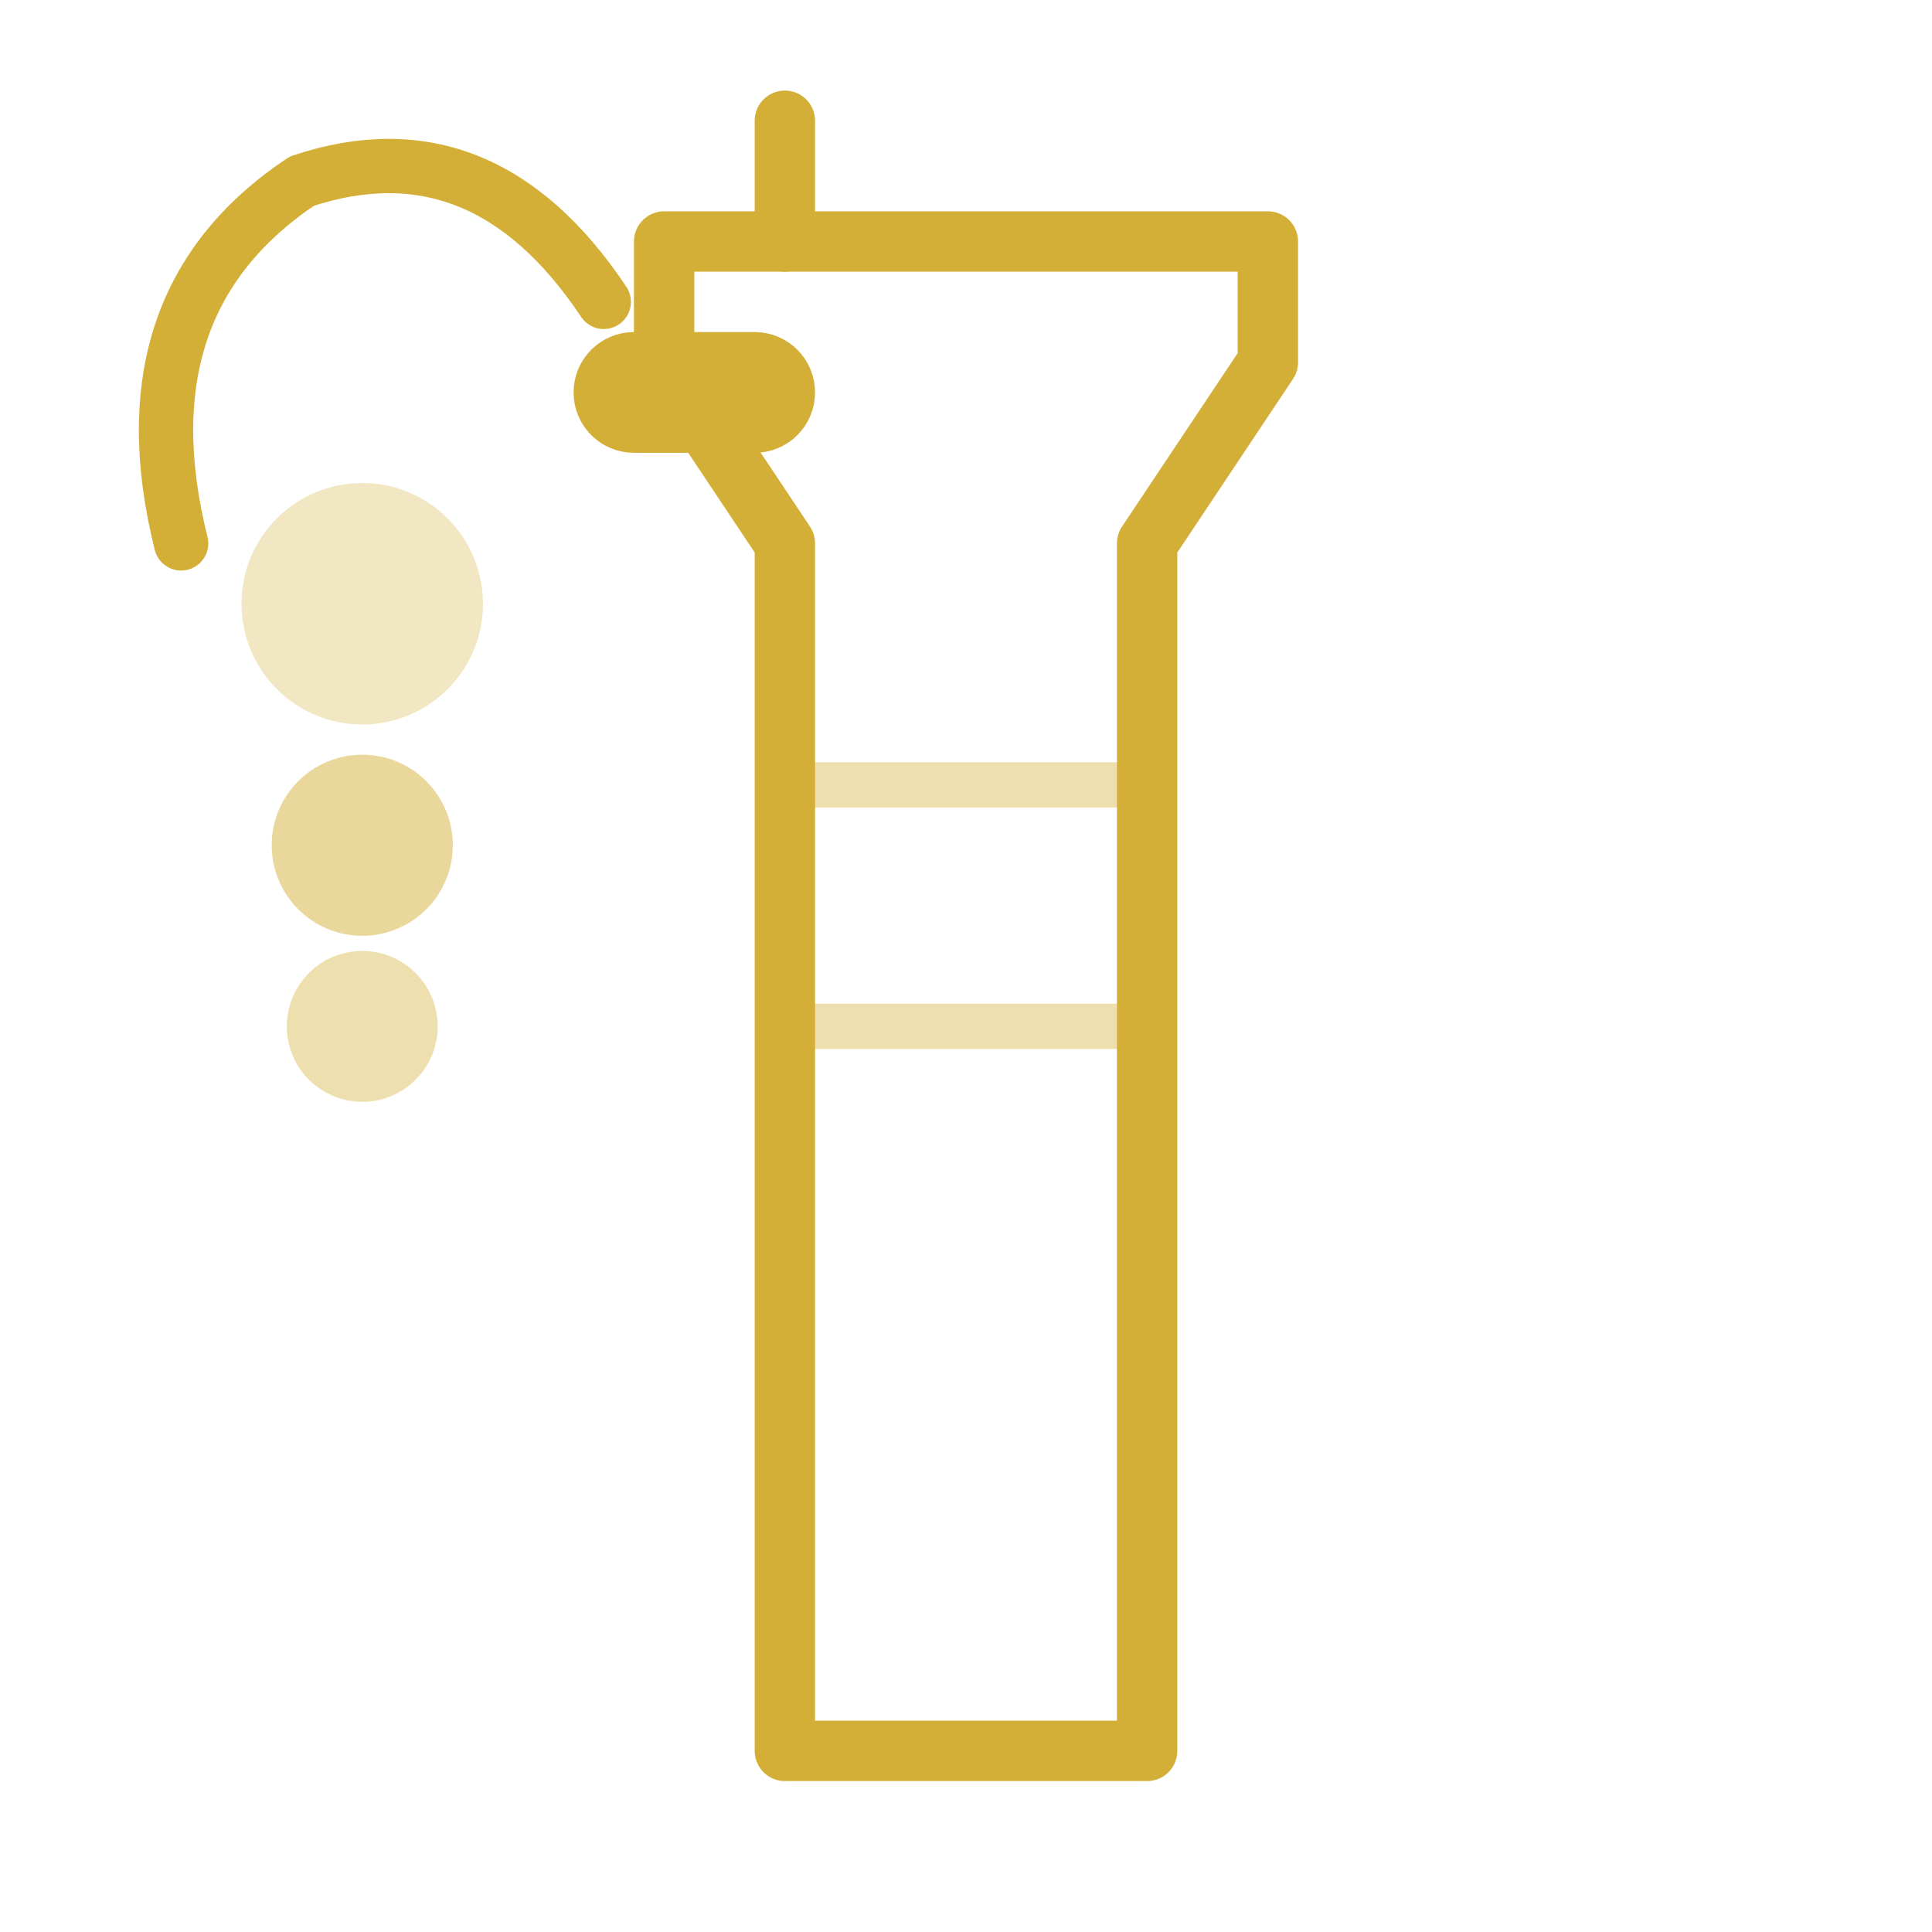
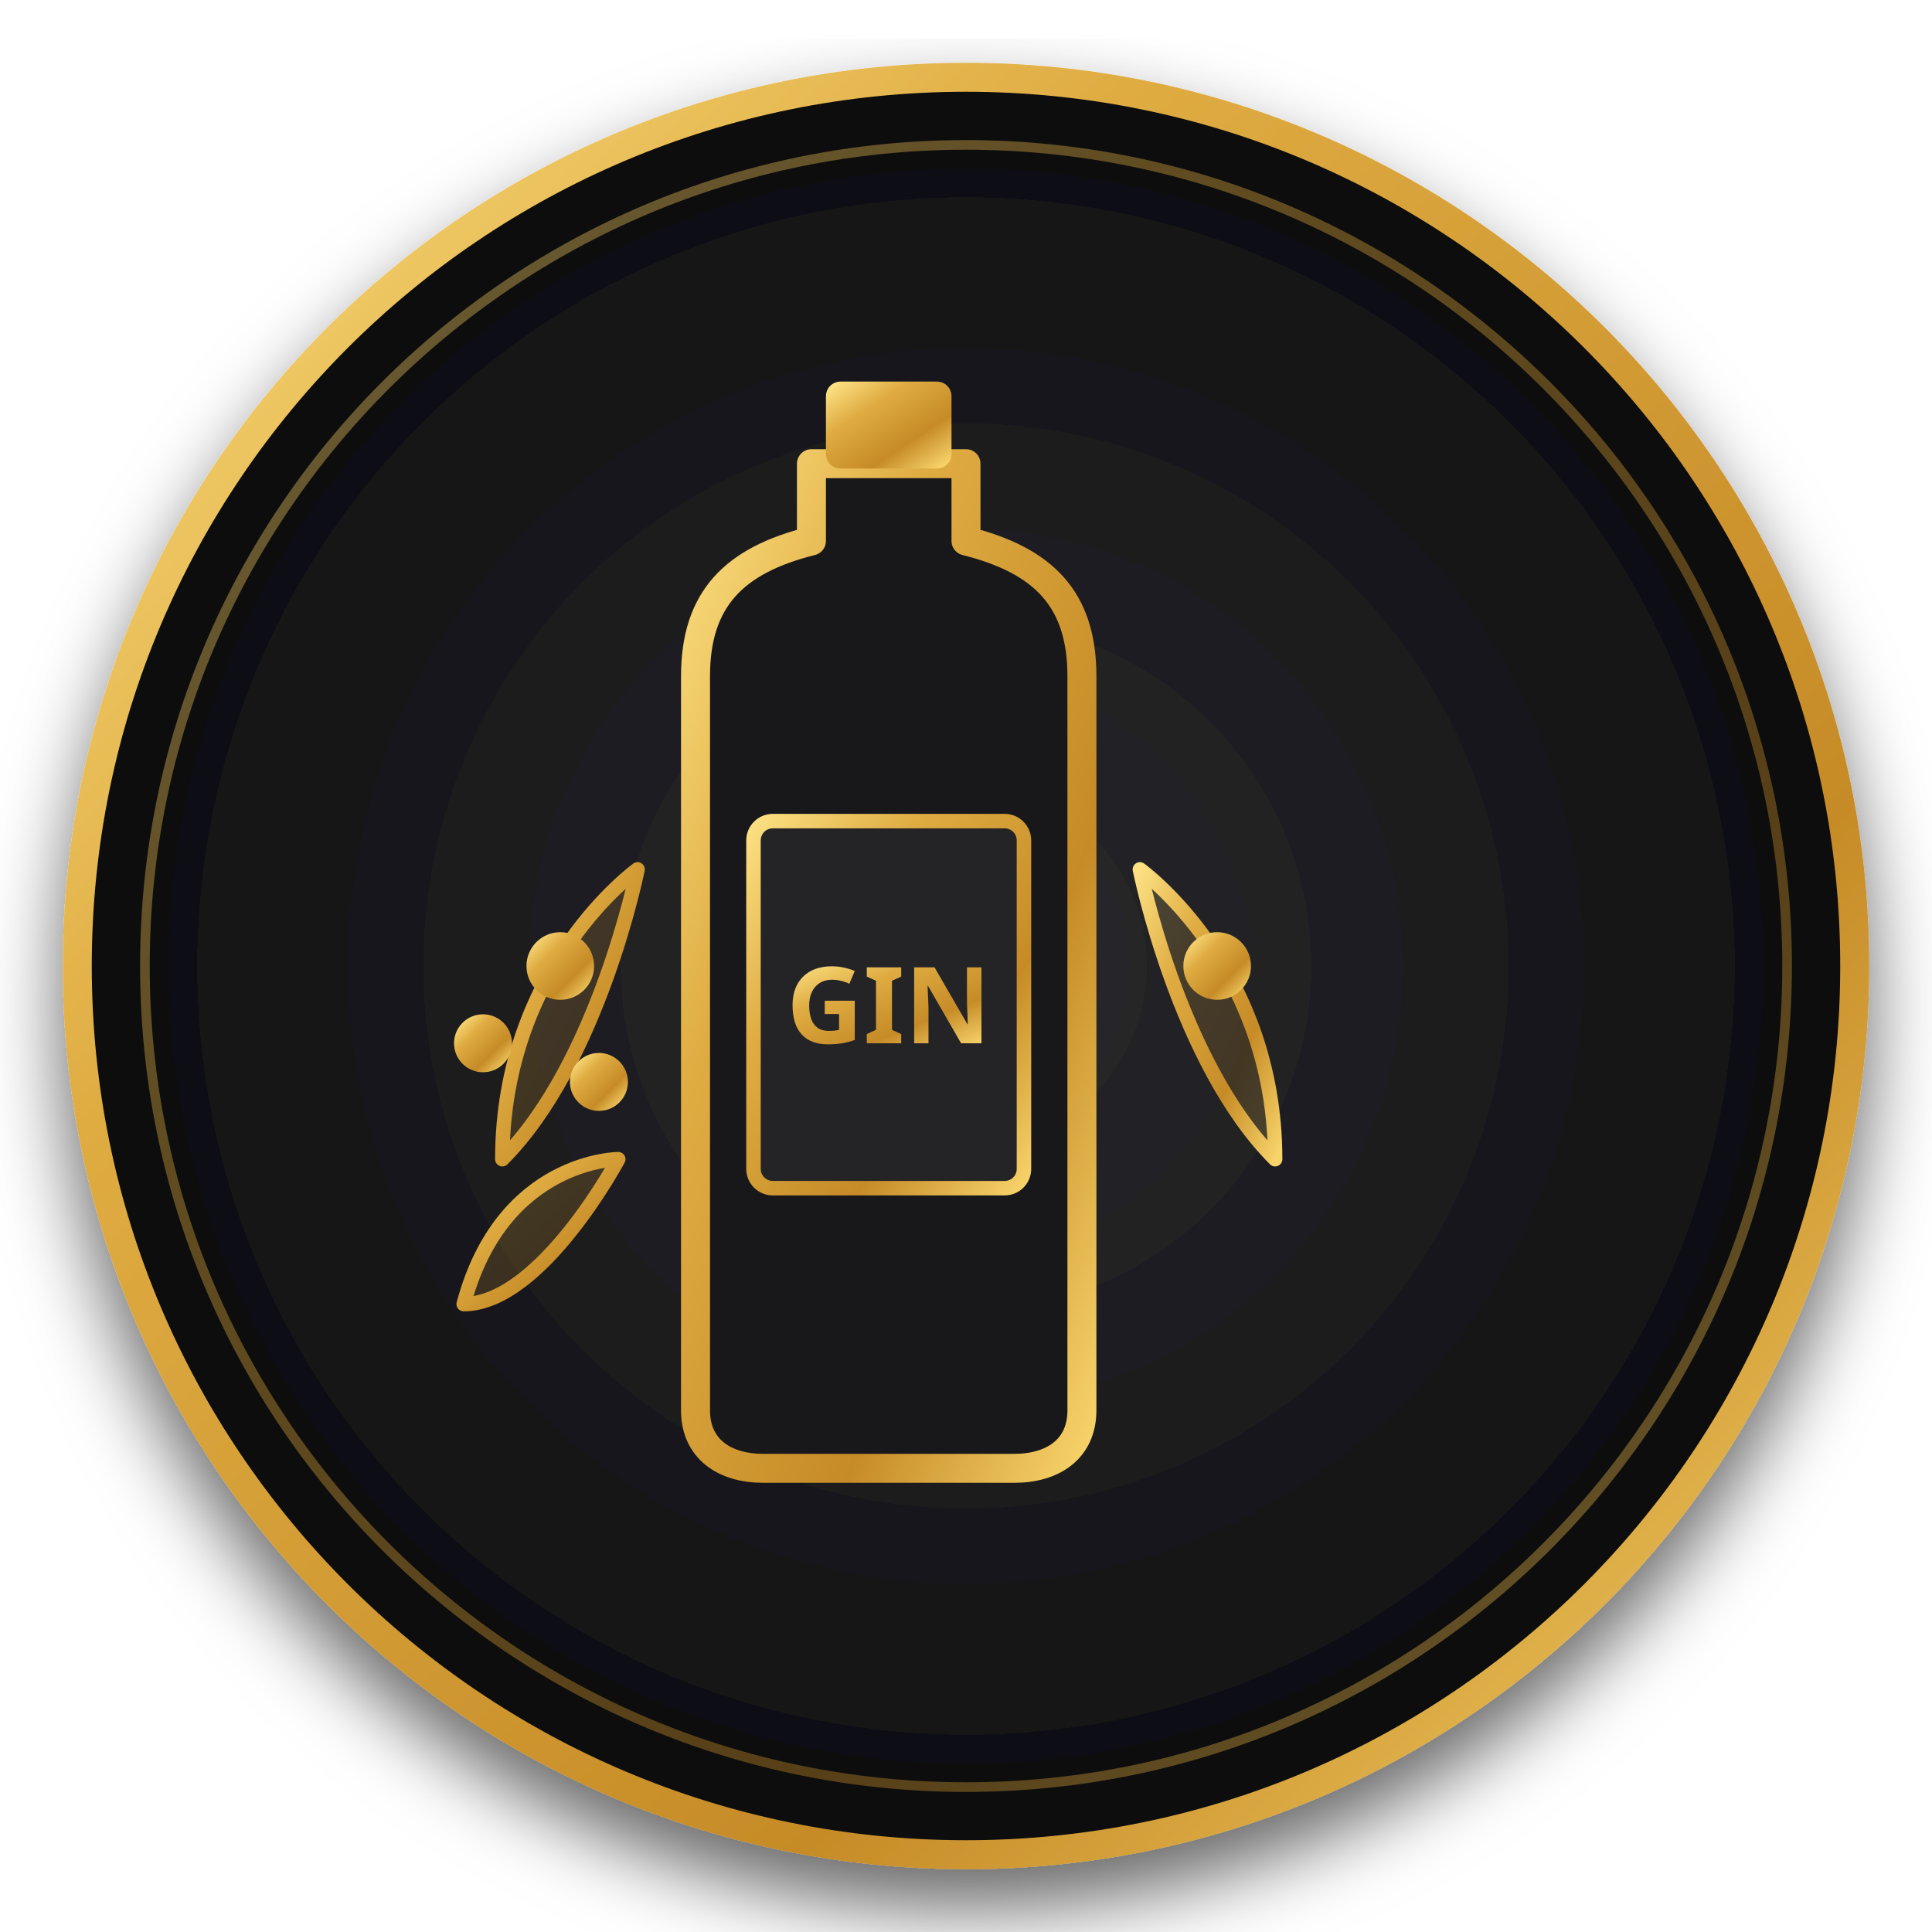
- <svg xmlns="http://www.w3.org/2000/svg" viewBox="0 0 64 64" fill="none" stroke="#d4af37" stroke-width="2" stroke-linecap="round" stroke-linejoin="round">
-   <path d="M22 8h20v4l-4 6v40H26V18l-4-6V8z" />
-   <path d="M26 8V4" />
-   <rect x="20" y="12" width="6" height="2" rx="1" />
-   <circle cx="12" cy="20" r="3" fill="#d4af37" opacity=".3" />
-   <circle cx="12" cy="28" r="2" fill="#d4af37" opacity=".5" />
-   <circle cx="12" cy="34" r="1.5" fill="#d4af37" opacity=".4" />
-   <path d="M6 18q-2-8 4-12 6-2 10 4" stroke-width="1.8" />
-   <path d="M26 26h12M26 34h12" stroke-width="1.5" opacity=".4" />
+ <svg xmlns="http://www.w3.org/2000/svg" viewBox="0 0 200 200" width="200" height="200">
+   <defs>
+     <radialGradient id="darkBg" cx="50%" cy="50%" r="50%">
+       <stop offset="0%" stop-color="#2a2a2e" />
+       <stop offset="80%" stop-color="#141416" />
+       <stop offset="100%" stop-color="#0a0a0b" />
+     </radialGradient>
+     <linearGradient id="goldGrad" x1="0%" y1="0%" x2="100%" y2="100%">
+       <stop offset="0%" stop-color="#FCE082" />
+       <stop offset="30%" stop-color="#DFAC42" />
+       <stop offset="70%" stop-color="#C68B27" />
+       <stop offset="100%" stop-color="#F7D369" />
+     </linearGradient>
+     <linearGradient id="goldLine" x1="0%" y1="0%" x2="0%" y2="100%">
+       <stop offset="0%" stop-color="#FFEAA5" />
+       <stop offset="50%" stop-color="#D49E35" />
+       <stop offset="100%" stop-color="#91651B" />
+     </linearGradient>
+     <filter id="shadow" x="-20%" y="-20%" width="140%" height="140%">
+       <feDropShadow dx="0" dy="4" stdDeviation="4" flood-color="#000000" flood-opacity="0.6" />
+     </filter>
+   </defs>
+   <circle cx="100" cy="100" r="92" fill="url(#darkBg)" stroke="url(#goldGrad)" stroke-width="3" filter="url(#shadow)" />
+   <circle cx="100" cy="100" r="85" fill="none" stroke="url(#goldGrad)" stroke-width="1" stroke-opacity="0.4" />
+   <g fill="none" stroke="url(#goldGrad)" stroke-linecap="round" stroke-linejoin="round">
+     <path d="M72 70 L72 146 C72 150 75 152 79 152 L105 152 C109 152 112 150 112 146 L112 70 C112 62 108 58 100 56 L100 48 L84 48 L84 56 C76 58 72 62 72 70 Z" stroke-width="3" fill="#18181b" />
+     <rect x="86" y="40" width="12" height="8" rx="1" fill="url(#goldGrad)" />
+     <rect x="78" y="85" width="28" height="38" rx="2" stroke-width="1.5" fill="#242427" />
+     <text x="92" y="108" font-family="sans-serif" font-weight="bold" font-size="11" fill="url(#goldGrad)" text-anchor="middle" stroke="none">GIN</text>
+     <path d="M52 120 C52 100 66 90 66 90 C66 90 62 110 52 120 Z" stroke-width="1.5" fill="url(#goldGrad)" fill-opacity="0.2" />
+     <path d="M48 135 C52 120 64 120 64 120 C64 120 56 135 48 135 Z" stroke-width="1.5" fill="url(#goldGrad)" fill-opacity="0.2" />
+     <circle cx="58" cy="100" r="3" fill="url(#goldGrad)" />
+     <circle cx="50" cy="108" r="2.5" fill="url(#goldGrad)" />
+     <circle cx="62" cy="112" r="2.5" fill="url(#goldGrad)" />
+     <path d="M132 120 C132 100 118 90 118 90 C118 90 122 110 132 120 Z" stroke-width="1.5" fill="url(#goldGrad)" fill-opacity="0.2" />
+     <circle cx="126" cy="100" r="3" fill="url(#goldGrad)" />
+   </g>
</svg>
